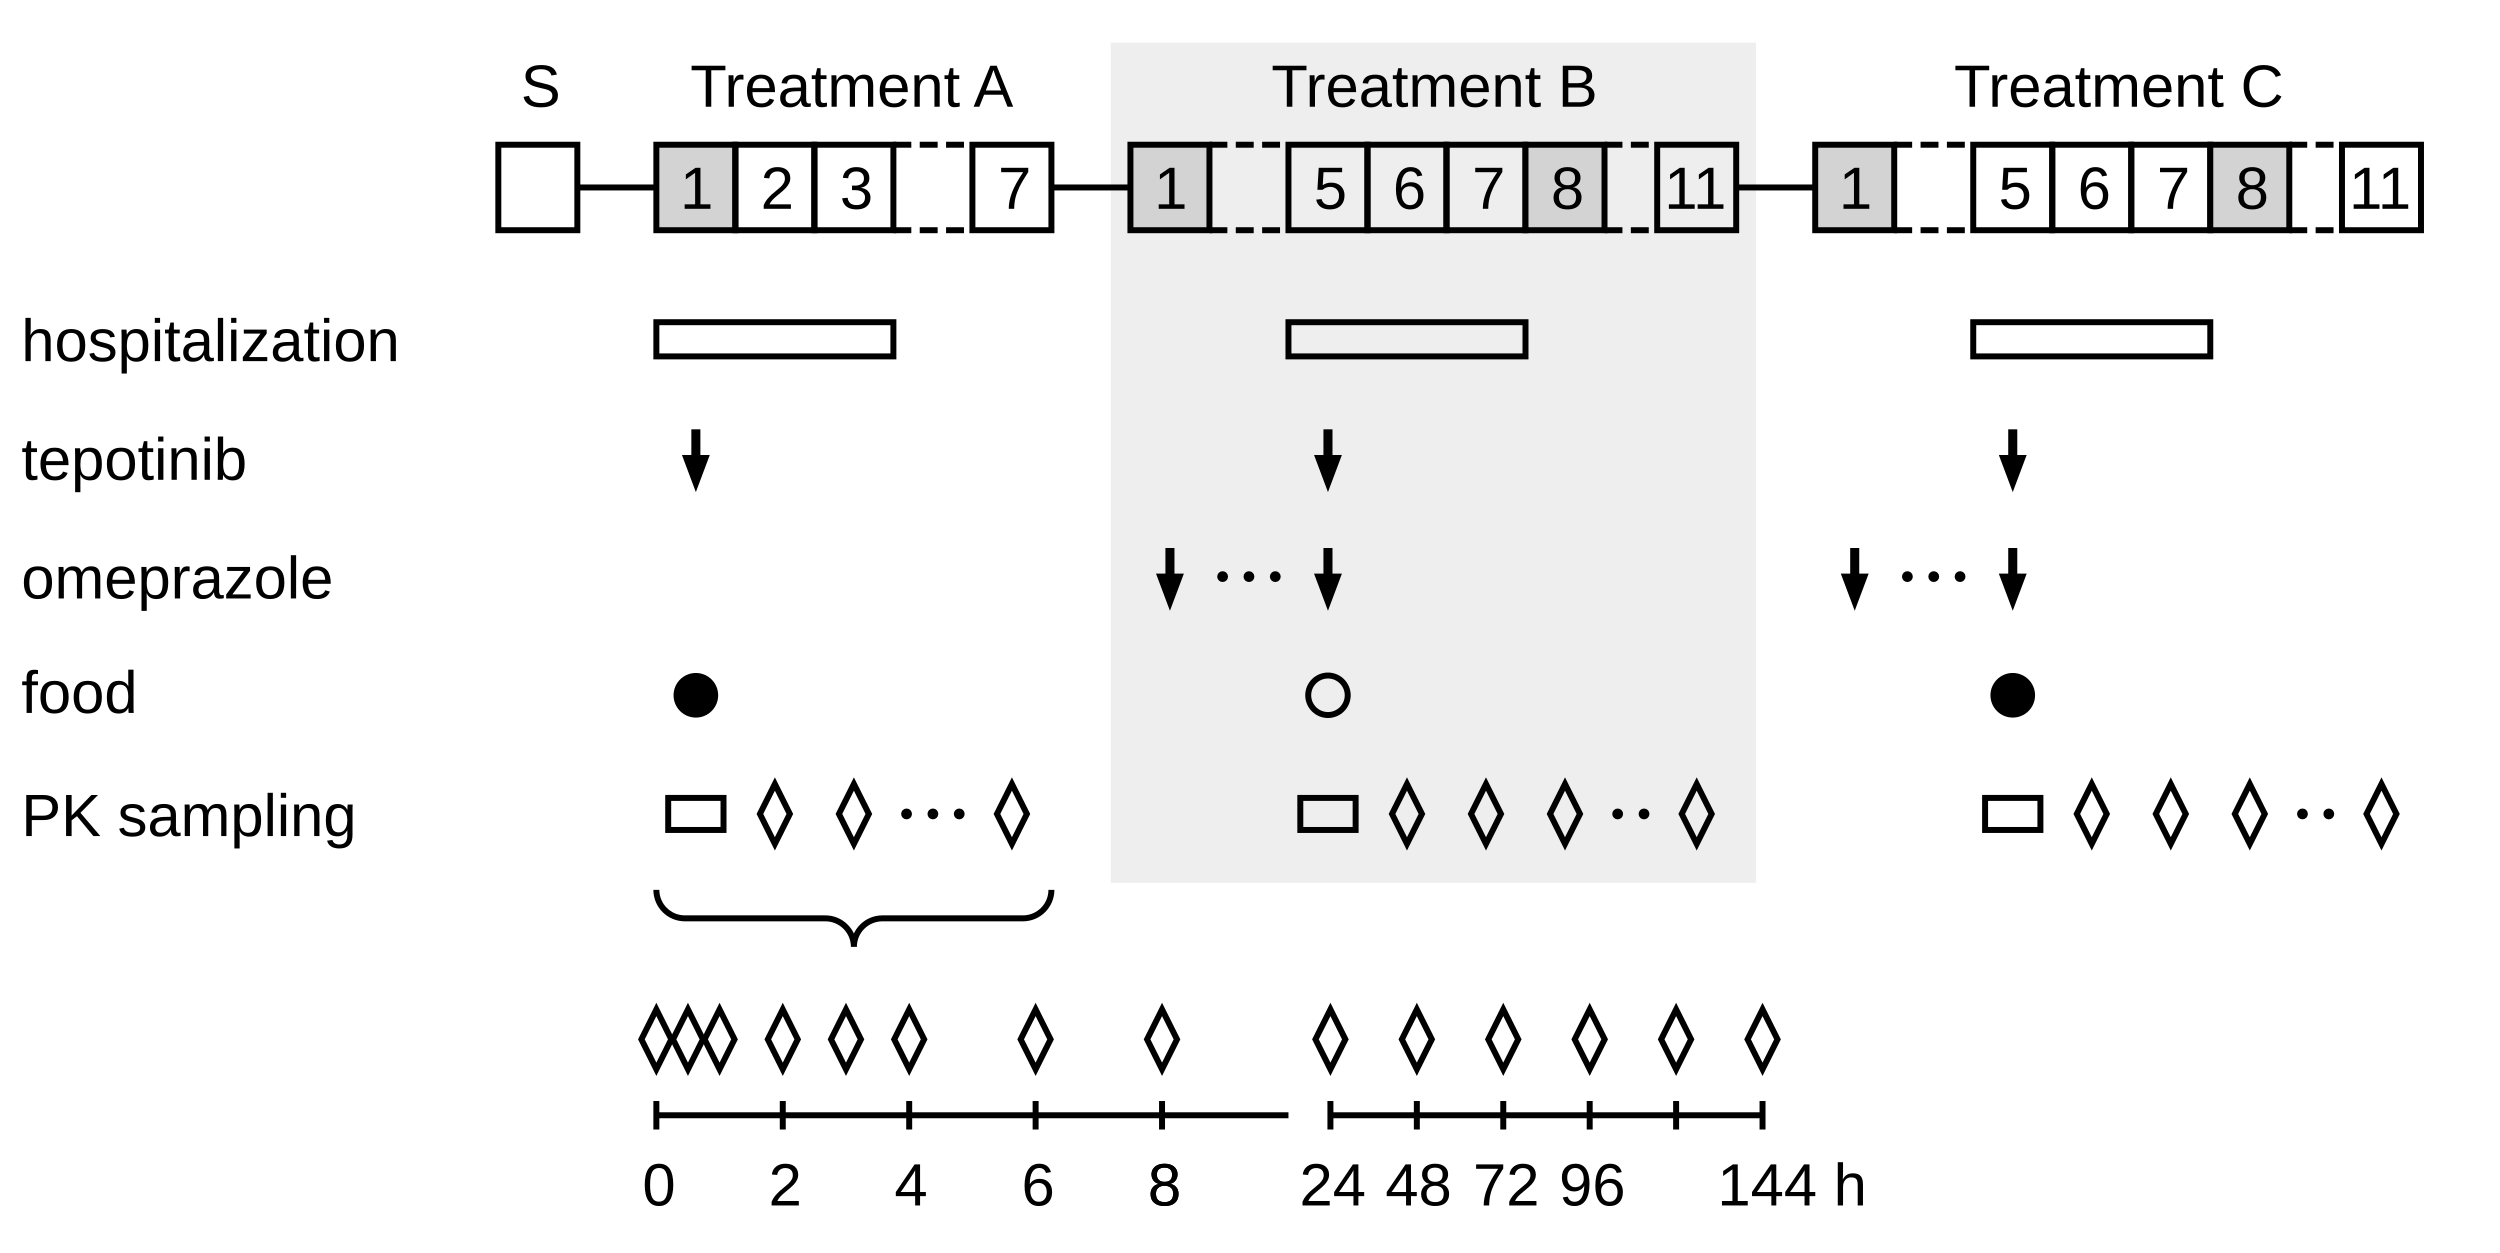
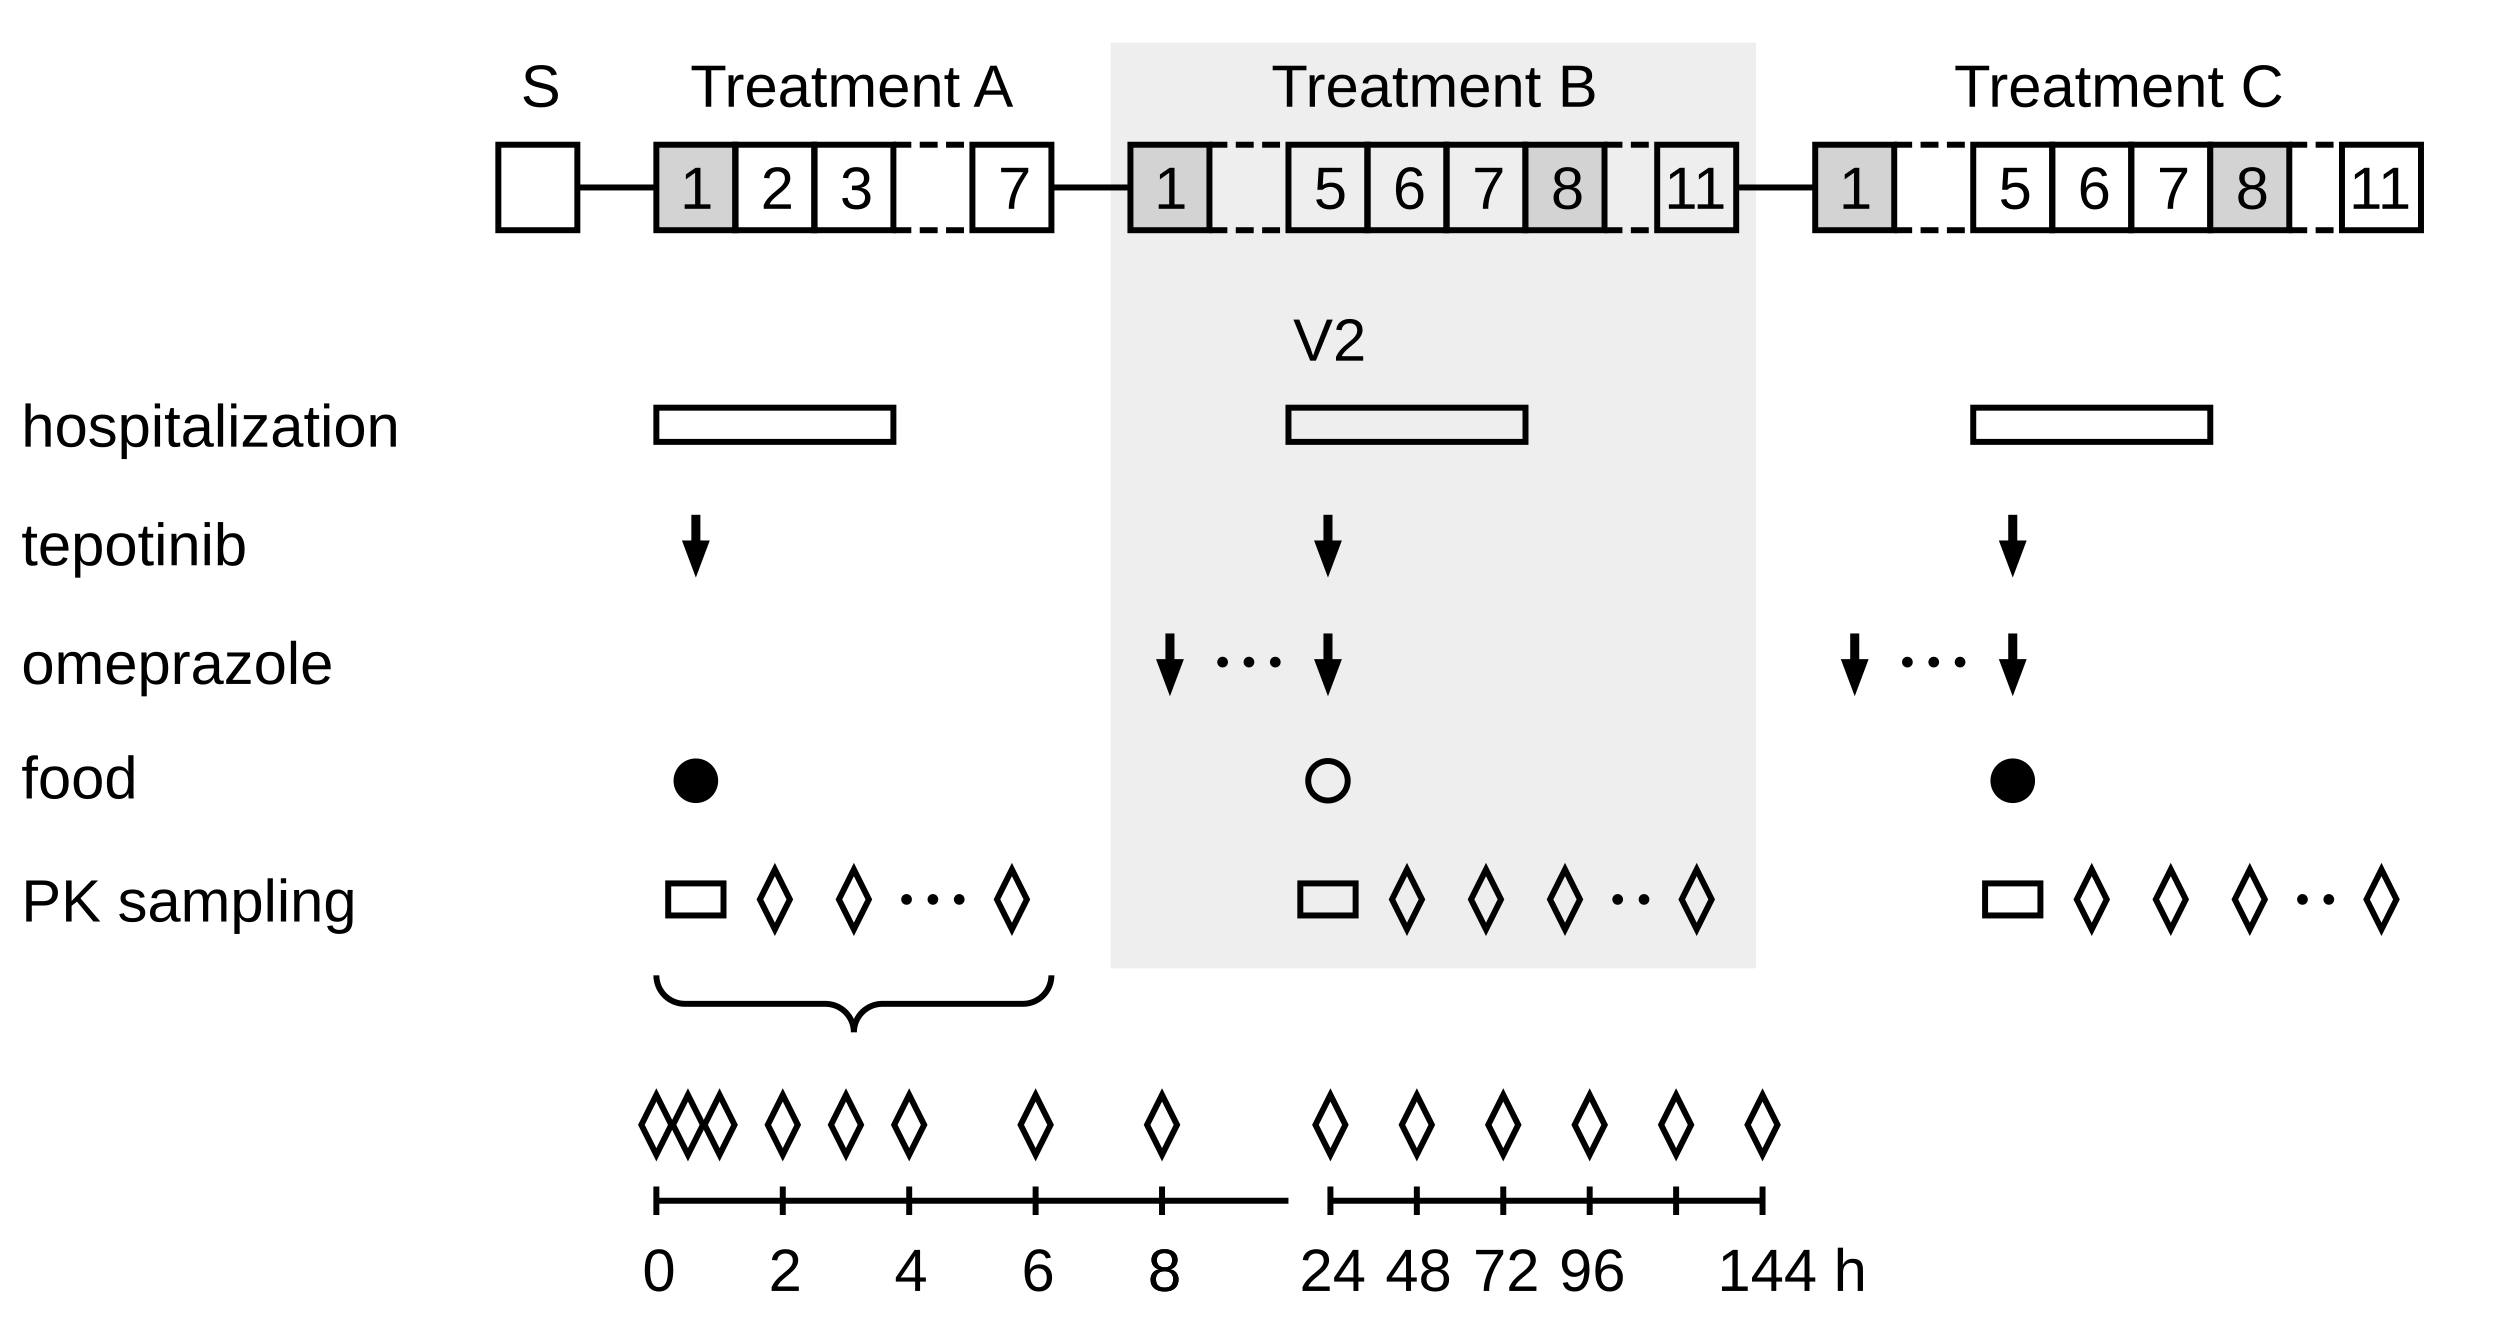
- <svg xmlns="http://www.w3.org/2000/svg" width="586.147" height="293.675">
+ <svg xmlns="http://www.w3.org/2000/svg" width="586.147" height="313.718">
  <style>text {font-family: Arial; font-size: 14px ;}</style>
-   <rect x="260.409" y="10" width="151.291" height="196.989" style="stroke:black;  stroke-width:0; fill:#eee;" />
+   <rect x="260.409" y="10" width="151.291" height="217.032" style="stroke:black;  stroke-width:0; fill:#eee;" />
  <text x="122.111" y="25.032">S</text>
  <text x="161.841" y="25.032">Treatment A</text>
  <text x="298.077" y="25.032">Treatment B</text>
  <text x="458.148" y="25.032">Treatment C</text>
  <rect x="116.837" y="33.932" width="18.525" height="20.043" style="stroke:black;  stroke-width:1.4; fill:none;" />
  <text x="126.1" y="48.964" />
  <line x1="135.362" y1="43.953" x2="153.888" y2="43.953" style="stroke:black; stroke-width:1.4; " />
  <rect x="153.888" y="33.932" width="18.525" height="20.043" style="stroke:black;  stroke-width:0; fill:lightgray;" />
  <rect x="153.888" y="33.932" width="18.525" height="20.043" style="stroke:black;  stroke-width:1.4; fill:none;" />
  <text x="159.459" y="48.964">1</text>
  <rect x="172.413" y="33.932" width="18.525" height="20.043" style="stroke:black;  stroke-width:1.4; fill:none;" />
  <text x="178.357" y="48.964">2</text>
  <rect x="190.938" y="33.932" width="18.525" height="20.043" style="stroke:black;  stroke-width:1.4; fill:none;" />
  <text x="196.92" y="48.964">3</text>
  <line x1="209.464" y1="33.932" x2="215.639" y2="33.932" style="stroke:black; stroke-width:1.4; stroke-dasharray: 4.2 4.2" />
  <line x1="209.464" y1="53.975" x2="215.639" y2="53.975" style="stroke:black; stroke-width:1.4; stroke-dasharray: 4.2 4.2" />
  <text x="212.551" y="48.964" />
  <line x1="215.639" y1="33.932" x2="221.814" y2="33.932" style="stroke:black; stroke-width:1.4; stroke-dasharray: 4.2 4.2" />
  <line x1="215.639" y1="53.975" x2="221.814" y2="53.975" style="stroke:black; stroke-width:1.4; stroke-dasharray: 4.2 4.2" />
  <text x="218.727" y="48.964" />
  <line x1="221.814" y1="33.932" x2="227.989" y2="33.932" style="stroke:black; stroke-width:1.4; stroke-dasharray: 4.2 4.2" />
  <line x1="221.814" y1="53.975" x2="227.989" y2="53.975" style="stroke:black; stroke-width:1.4; stroke-dasharray: 4.2 4.2" />
  <text x="224.902" y="48.964" />
  <rect x="227.989" y="33.932" width="18.525" height="20.043" style="stroke:black;  stroke-width:1.4; fill:none;" />
  <text x="234.008" y="48.964">7</text>
  <line x1="246.515" y1="43.953" x2="265.04" y2="43.953" style="stroke:black; stroke-width:1.4; " />
  <rect x="265.04" y="33.932" width="18.525" height="20.043" style="stroke:black;  stroke-width:0; fill:lightgray;" />
  <rect x="265.04" y="33.932" width="18.525" height="20.043" style="stroke:black;  stroke-width:1.4; fill:none;" />
  <text x="270.611" y="48.964">1</text>
  <line x1="283.565" y1="33.932" x2="289.741" y2="33.932" style="stroke:black; stroke-width:1.4; stroke-dasharray: 4.2 4.2" />
  <line x1="283.565" y1="53.975" x2="289.741" y2="53.975" style="stroke:black; stroke-width:1.4; stroke-dasharray: 4.2 4.2" />
  <text x="286.653" y="48.964" />
  <line x1="289.741" y1="33.932" x2="295.916" y2="33.932" style="stroke:black; stroke-width:1.4; stroke-dasharray: 4.2 4.2" />
  <line x1="289.741" y1="53.975" x2="295.916" y2="53.975" style="stroke:black; stroke-width:1.4; stroke-dasharray: 4.2 4.2" />
  <text x="292.828" y="48.964" />
  <line x1="295.916" y1="33.932" x2="302.091" y2="33.932" style="stroke:black; stroke-width:1.4; stroke-dasharray: 4.2 4.2" />
  <line x1="295.916" y1="53.975" x2="302.091" y2="53.975" style="stroke:black; stroke-width:1.4; stroke-dasharray: 4.2 4.2" />
  <text x="299.003" y="48.964" />
  <rect x="302.091" y="33.932" width="18.525" height="20.043" style="stroke:black;  stroke-width:1.4; fill:none;" />
  <text x="308.031" y="48.964">5</text>
  <rect x="320.616" y="33.932" width="18.525" height="20.043" style="stroke:black;  stroke-width:1.4; fill:none;" />
  <text x="326.57" y="48.964">6</text>
  <rect x="339.142" y="33.932" width="18.525" height="20.043" style="stroke:black;  stroke-width:1.4; fill:none;" />
  <text x="345.161" y="48.964">7</text>
  <rect x="357.667" y="33.932" width="18.525" height="20.043" style="stroke:black;  stroke-width:0; fill:lightgray;" />
  <rect x="357.667" y="33.932" width="18.525" height="20.043" style="stroke:black;  stroke-width:1.4; fill:none;" />
  <text x="363.628" y="48.964">8</text>
  <line x1="376.192" y1="33.932" x2="382.368" y2="33.932" style="stroke:black; stroke-width:1.4; stroke-dasharray: 4.2 4.2" />
  <line x1="376.192" y1="53.975" x2="382.368" y2="53.975" style="stroke:black; stroke-width:1.4; stroke-dasharray: 4.2 4.2" />
  <text x="379.28" y="48.964" />
  <line x1="382.368" y1="33.932" x2="388.543" y2="33.932" style="stroke:black; stroke-width:1.4; stroke-dasharray: 4.2 4.2" />
  <line x1="382.368" y1="53.975" x2="388.543" y2="53.975" style="stroke:black; stroke-width:1.4; stroke-dasharray: 4.2 4.2" />
  <text x="385.455" y="48.964" />
  <rect x="388.543" y="33.932" width="18.525" height="20.043" style="stroke:black;  stroke-width:1.4; fill:none;" />
  <text x="390.221" y="48.964">11</text>
  <line x1="407.068" y1="43.953" x2="425.593" y2="43.953" style="stroke:black; stroke-width:1.4; " />
  <rect x="425.593" y="33.932" width="18.525" height="20.043" style="stroke:black;  stroke-width:0; fill:lightgray;" />
  <rect x="425.593" y="33.932" width="18.525" height="20.043" style="stroke:black;  stroke-width:1.4; fill:none;" />
  <text x="431.165" y="48.964">1</text>
  <line x1="444.119" y1="33.932" x2="450.294" y2="33.932" style="stroke:black; stroke-width:1.4; stroke-dasharray: 4.2 4.2" />
  <line x1="444.119" y1="53.975" x2="450.294" y2="53.975" style="stroke:black; stroke-width:1.4; stroke-dasharray: 4.2 4.2" />
  <text x="447.206" y="48.964" />
  <line x1="450.294" y1="33.932" x2="456.469" y2="33.932" style="stroke:black; stroke-width:1.4; stroke-dasharray: 4.2 4.2" />
  <line x1="450.294" y1="53.975" x2="456.469" y2="53.975" style="stroke:black; stroke-width:1.4; stroke-dasharray: 4.2 4.2" />
  <text x="453.382" y="48.964" />
  <line x1="456.469" y1="33.932" x2="462.644" y2="33.932" style="stroke:black; stroke-width:1.4; stroke-dasharray: 4.2 4.2" />
  <line x1="456.469" y1="53.975" x2="462.644" y2="53.975" style="stroke:black; stroke-width:1.4; stroke-dasharray: 4.2 4.2" />
  <text x="459.557" y="48.964" />
  <rect x="462.644" y="33.932" width="18.525" height="20.043" style="stroke:black;  stroke-width:1.4; fill:none;" />
  <text x="468.585" y="48.964">5</text>
  <rect x="481.17" y="33.932" width="18.525" height="20.043" style="stroke:black;  stroke-width:1.4; fill:none;" />
  <text x="487.124" y="48.964">6</text>
  <rect x="499.695" y="33.932" width="18.525" height="20.043" style="stroke:black;  stroke-width:1.4; fill:none;" />
  <text x="505.714" y="48.964">7</text>
  <rect x="518.22" y="33.932" width="18.525" height="20.043" style="stroke:black;  stroke-width:0; fill:lightgray;" />
  <rect x="518.22" y="33.932" width="18.525" height="20.043" style="stroke:black;  stroke-width:1.4; fill:none;" />
  <text x="524.181" y="48.964">8</text>
  <line x1="536.746" y1="33.932" x2="542.921" y2="33.932" style="stroke:black; stroke-width:1.4; stroke-dasharray: 4.2 4.2" />
  <line x1="536.746" y1="53.975" x2="542.921" y2="53.975" style="stroke:black; stroke-width:1.4; stroke-dasharray: 4.2 4.2" />
  <text x="539.833" y="48.964" />
  <line x1="542.921" y1="33.932" x2="549.096" y2="33.932" style="stroke:black; stroke-width:1.4; stroke-dasharray: 4.2 4.2" />
  <line x1="542.921" y1="53.975" x2="549.096" y2="53.975" style="stroke:black; stroke-width:1.4; stroke-dasharray: 4.2 4.2" />
  <text x="546.008" y="48.964" />
  <rect x="549.096" y="33.932" width="18.525" height="20.043" style="stroke:black;  stroke-width:1.4; fill:none;" />
  <text x="550.774" y="48.964">11</text>
-   <text x="5" y="84.673">hospitalization</text>
-   <rect x="153.888" y="75.543" width="55.576" height="8.017" style="stroke:black;  stroke-width:1.4; fill:none;" />
-   <rect x="302.091" y="75.543" width="55.576" height="8.017" style="stroke:black;  stroke-width:1.4; fill:none;" />
-   <rect x="462.644" y="75.543" width="55.576" height="8.017" style="stroke:black;  stroke-width:1.4; fill:none;" />
-   <text x="5" y="112.494">tepotinib</text>
-   <path d="M162.79, 107.373 L162.79, 101.36 L163.511, 101.36 L163.511, 107.373 L165.405, 107.373 L163.15, 113.386 L160.896, 107.373 L162.79, 107.373 Z" style="stroke: black; fill: black; stroke-width:1.4; " />
-   <path d="M310.993, 107.373 L310.993, 101.36 L311.714, 101.36 L311.714, 107.373 L313.608, 107.373 L311.354, 113.386 L309.099, 107.373 L310.993, 107.373 Z" style="stroke: black; fill: black; stroke-width:1.4; " />
-   <path d="M471.546, 107.373 L471.546, 101.36 L472.268, 101.36 L472.268, 107.373 L474.162, 107.373 L471.907, 113.386 L469.652, 107.373 L471.546, 107.373 Z" style="stroke: black; fill: black; stroke-width:1.4; " />
-   <text x="5" y="140.315">omeprazole</text>
-   <path d="M273.942, 135.193 L273.942, 129.18 L274.664, 129.18 L274.664, 135.193 L276.558, 135.193 L274.303, 141.206 L272.048, 135.193 L273.942, 135.193 Z" style="stroke: black; fill: black; stroke-width:1.4; " />
-   <circle cx="286.653" cy="135.193" r="0.668" style="stroke:black;  stroke-width:1.2; fill:black;" />
-   <circle cx="292.828" cy="135.193" r="0.668" style="stroke:black;  stroke-width:1.2; fill:black;" />
-   <circle cx="299.003" cy="135.193" r="0.668" style="stroke:black;  stroke-width:1.2; fill:black;" />
-   <path d="M310.993, 135.193 L310.993, 129.18 L311.714, 129.18 L311.714, 135.193 L313.608, 135.193 L311.354, 141.206 L309.099, 135.193 L310.993, 135.193 Z" style="stroke: black; fill: black; stroke-width:1.4; " />
-   <path d="M434.495, 135.193 L434.495, 129.18 L435.217, 129.18 L435.217, 135.193 L437.111, 135.193 L434.856, 141.206 L432.601, 135.193 L434.495, 135.193 Z" style="stroke: black; fill: black; stroke-width:1.4; " />
-   <circle cx="447.206" cy="135.193" r="0.668" style="stroke:black;  stroke-width:1.2; fill:black;" />
-   <circle cx="453.382" cy="135.193" r="0.668" style="stroke:black;  stroke-width:1.2; fill:black;" />
-   <circle cx="459.557" cy="135.193" r="0.668" style="stroke:black;  stroke-width:1.2; fill:black;" />
-   <path d="M471.546, 135.193 L471.546, 129.18 L472.268, 129.18 L472.268, 135.193 L474.162, 135.193 L471.907, 141.206 L469.652, 135.193 L471.546, 135.193 Z" style="stroke: black; fill: black; stroke-width:1.4; " />
-   <text x="5" y="167.157">food</text>
-   <circle cx="163.15" cy="163.014" r="4.631" style="stroke:black;  stroke-width:1.2; fill:black;" />
-   <circle cx="311.354" cy="163.014" r="4.631" style="stroke:black;  stroke-width:1.4; fill:none;" />
-   <circle cx="471.907" cy="163.014" r="4.631" style="stroke:black;  stroke-width:1.2; fill:black;" />
-   <text x="5" y="196.022">PK sampling</text>
-   <path d="M156.667, 194.593 L156.667, 187.077 L169.634, 187.077 L169.634, 194.593 L156.667, 194.593 Z" style="stroke: black; fill: none; stroke-width:1.4; " />
-   <path d="M178.168, 190.835 L181.676, 183.82 L185.183, 190.835 L181.676, 197.85 L178.168, 190.835 Z" style="stroke: black; fill: none; stroke-width:1.4; " />
-   <path d="M196.694, 190.835 L200.201, 183.82 L203.709, 190.835 L200.201, 197.85 L196.694, 190.835 Z" style="stroke: black; fill: none; stroke-width:1.4; " />
-   <circle cx="212.551" cy="190.835" r="0.668" style="stroke:black;  stroke-width:1.2; fill:black;" />
-   <circle cx="218.727" cy="190.835" r="0.668" style="stroke:black;  stroke-width:1.2; fill:black;" />
-   <circle cx="224.902" cy="190.835" r="0.668" style="stroke:black;  stroke-width:1.2; fill:black;" />
-   <path d="M233.744, 190.835 L237.252, 183.82 L240.759, 190.835 L237.252, 197.85 L233.744, 190.835 Z" style="stroke: black; fill: none; stroke-width:1.4; " />
-   <path d="M304.87, 194.593 L304.87, 187.077 L317.837, 187.077 L317.837, 194.593 L304.87, 194.593 Z" style="stroke: black; fill: none; stroke-width:1.4; " />
-   <path d="M326.371, 190.835 L329.879, 183.82 L333.386, 190.835 L329.879, 197.85 L326.371, 190.835 Z" style="stroke: black; fill: none; stroke-width:1.4; " />
-   <path d="M344.897, 190.835 L348.404, 183.82 L351.912, 190.835 L348.404, 197.85 L344.897, 190.835 Z" style="stroke: black; fill: none; stroke-width:1.4; " />
-   <path d="M363.422, 190.835 L366.93, 183.82 L370.437, 190.835 L366.93, 197.85 L363.422, 190.835 Z" style="stroke: black; fill: none; stroke-width:1.4; " />
-   <circle cx="379.28" cy="190.835" r="0.668" style="stroke:black;  stroke-width:1.2; fill:black;" />
-   <circle cx="385.455" cy="190.835" r="0.668" style="stroke:black;  stroke-width:1.2; fill:black;" />
-   <path d="M394.298, 190.835 L397.805, 183.82 L401.313, 190.835 L397.805, 197.85 L394.298, 190.835 Z" style="stroke: black; fill: none; stroke-width:1.4; " />
-   <path d="M465.423, 194.593 L465.423, 187.077 L478.391, 187.077 L478.391, 194.593 L465.423, 194.593 Z" style="stroke: black; fill: none; stroke-width:1.4; " />
-   <path d="M486.925, 190.835 L490.432, 183.82 L493.94, 190.835 L490.432, 197.85 L486.925, 190.835 Z" style="stroke: black; fill: none; stroke-width:1.4; " />
-   <path d="M505.45, 190.835 L508.958, 183.82 L512.465, 190.835 L508.958, 197.85 L505.45, 190.835 Z" style="stroke: black; fill: none; stroke-width:1.4; " />
-   <path d="M523.976, 190.835 L527.483, 183.82 L530.991, 190.835 L527.483, 197.85 L523.976, 190.835 Z" style="stroke: black; fill: none; stroke-width:1.4; " />
-   <circle cx="539.833" cy="190.835" r="0.668" style="stroke:black;  stroke-width:1.2; fill:black;" />
-   <circle cx="546.008" cy="190.835" r="0.668" style="stroke:black;  stroke-width:1.2; fill:black;" />
-   <path d="M554.851, 190.835 L558.359, 183.82 L561.866, 190.835 L558.359, 197.85 L554.851, 190.835 Z" style="stroke: black; fill: none; stroke-width:1.4; " />
-   <path d="M153.888, 208.634 A6.681, 6.681, 0, 0 0 160.569, 215.315 L193.52, 215.315 A6.681, 6.681 0, 0 1 200.201, 221.996 A6.681, 6.681, 0, 0 1 206.882, 215.315 L239.834, 215.315 A6.681, 6.681 0, 0 0 246.515, 208.634 " style="stroke: black; stroke-width:1.4; fill:none" />
-   <path d="M150.38, 243.684 L153.888, 236.669 L157.395, 243.684 L153.888, 250.699 L150.38, 243.684 Z" style="stroke: black; fill: none; stroke-width:1.4; " />
-   <path d="M157.79, 243.684 L161.298, 236.669 L164.805, 243.684 L161.298, 250.699 L157.79, 243.684 Z" style="stroke: black; fill: none; stroke-width:1.4; " />
-   <path d="M165.2, 243.684 L168.708, 236.669 L172.216, 243.684 L168.708, 250.699 L165.2, 243.684 Z" style="stroke: black; fill: none; stroke-width:1.4; " />
-   <path d="M180.021, 243.684 L183.528, 236.669 L187.036, 243.684 L183.528, 250.699 L180.021, 243.684 Z" style="stroke: black; fill: none; stroke-width:1.4; " />
-   <path d="M194.841, 243.684 L198.349, 236.669 L201.856, 243.684 L198.349, 250.699 L194.841, 243.684 Z" style="stroke: black; fill: none; stroke-width:1.4; " />
-   <path d="M209.661, 243.684 L213.169, 236.669 L216.676, 243.684 L213.169, 250.699 L209.661, 243.684 Z" style="stroke: black; fill: none; stroke-width:1.4; " />
-   <path d="M239.302, 243.684 L242.81, 236.669 L246.317, 243.684 L242.81, 250.699 L239.302, 243.684 Z" style="stroke: black; fill: none; stroke-width:1.4; " />
-   <path d="M268.943, 243.684 L272.45, 236.669 L275.958, 243.684 L272.45, 250.699 L268.943, 243.684 Z" style="stroke: black; fill: none; stroke-width:1.4; " />
-   <path d="M308.42, 243.684 L311.928, 236.669 L315.435, 243.684 L311.928, 250.699 L308.42, 243.684 Z" style="stroke: black; fill: none; stroke-width:1.4; " />
-   <path d="M328.683, 243.684 L332.191, 236.669 L335.698, 243.684 L332.191, 250.699 L328.683, 243.684 Z" style="stroke: black; fill: none; stroke-width:1.4; " />
-   <path d="M348.946, 243.684 L352.454, 236.669 L355.961, 243.684 L352.454, 250.699 L348.946, 243.684 Z" style="stroke: black; fill: none; stroke-width:1.4; " />
-   <path d="M369.209, 243.684 L372.717, 236.669 L376.225, 243.684 L372.717, 250.699 L369.209, 243.684 Z" style="stroke: black; fill: none; stroke-width:1.4; " />
-   <path d="M389.473, 243.684 L392.98, 236.669 L396.488, 243.684 L392.98, 250.699 L389.473, 243.684 Z" style="stroke: black; fill: none; stroke-width:1.4; " />
-   <path d="M409.736, 243.684 L413.243, 236.669 L416.751, 243.684 L413.243, 250.699 L409.736, 243.684 Z" style="stroke: black; fill: none; stroke-width:1.4; " />
-   <line x1="153.888" y1="261.484" x2="302.091" y2="261.484" style="stroke:black; stroke-width:1.4; " />
-   <line x1="153.888" y1="258.143" x2="153.888" y2="264.824" style="stroke:black; stroke-width:1.4; " />
-   <text x="150.62" y="282.623">0</text>
-   <line x1="183.528" y1="258.143" x2="183.528" y2="264.824" style="stroke:black; stroke-width:1.4; " />
-   <text x="180.209" y="282.623">2</text>
-   <line x1="213.169" y1="258.143" x2="213.169" y2="264.824" style="stroke:black; stroke-width:1.4; " />
-   <text x="209.703" y="282.623">4</text>
-   <line x1="242.81" y1="258.143" x2="242.81" y2="264.824" style="stroke:black; stroke-width:1.4; " />
-   <text x="239.501" y="282.623">6</text>
-   <line x1="272.45" y1="258.143" x2="272.45" y2="264.824" style="stroke:black; stroke-width:1.4; " />
-   <text x="269.148" y="282.623">8</text>
-   <text x="269.148" y="282.623">8</text>
-   <line x1="311.928" y1="261.484" x2="413.243" y2="261.484" style="stroke:black; stroke-width:1.4; " />
-   <line x1="311.928" y1="258.143" x2="311.928" y2="264.824" style="stroke:black; stroke-width:1.4; " />
-   <text x="304.685" y="282.623">24</text>
-   <line x1="332.191" y1="258.143" x2="332.191" y2="264.824" style="stroke:black; stroke-width:1.4; " />
-   <text x="324.801" y="282.623">48</text>
-   <line x1="352.454" y1="258.143" x2="352.454" y2="264.824" style="stroke:black; stroke-width:1.4; " />
-   <text x="345.368" y="282.623">72</text>
-   <line x1="372.717" y1="258.143" x2="372.717" y2="264.824" style="stroke:black; stroke-width:1.4; " />
-   <text x="365.543" y="282.623">96</text>
-   <line x1="392.98" y1="258.143" x2="392.98" y2="264.824" style="stroke:black; stroke-width:1.4; " />
-   <line x1="413.243" y1="258.143" x2="413.243" y2="264.824" style="stroke:black; stroke-width:1.4; " />
-   <text x="402.665" y="282.623">144 h</text>
+   <text x="274.303" y="84.563" />
+   <text x="286.653" y="84.563" />
+   <text x="292.828" y="84.563" />
+   <text x="299.003" y="84.563" />
+   <text x="303.191" y="84.563">V2</text>
+   <text x="329.879" y="84.563" />
+   <text x="348.404" y="84.563" />
+   <text x="366.93" y="84.563" />
+   <text x="379.28" y="84.563" />
+   <text x="385.455" y="84.563" />
+   <text x="397.805" y="84.563" />
+   <text x="5" y="104.716">hospitalization</text>
+   <rect x="153.888" y="95.586" width="55.576" height="8.017" style="stroke:black;  stroke-width:1.4; fill:none;" />
+   <rect x="302.091" y="95.586" width="55.576" height="8.017" style="stroke:black;  stroke-width:1.4; fill:none;" />
+   <rect x="462.644" y="95.586" width="55.576" height="8.017" style="stroke:black;  stroke-width:1.4; fill:none;" />
+   <text x="5" y="132.537">tepotinib</text>
+   <path d="M162.79, 127.416 L162.79, 121.403 L163.511, 121.403 L163.511, 127.416 L165.405, 127.416 L163.15, 133.428 L160.896, 127.416 L162.79, 127.416 Z" style="stroke: black; fill: black; stroke-width:1.4; " />
+   <path d="M310.993, 127.416 L310.993, 121.403 L311.714, 121.403 L311.714, 127.416 L313.608, 127.416 L311.354, 133.428 L309.099, 127.416 L310.993, 127.416 Z" style="stroke: black; fill: black; stroke-width:1.4; " />
+   <path d="M471.546, 127.416 L471.546, 121.403 L472.268, 121.403 L472.268, 127.416 L474.162, 127.416 L471.907, 133.428 L469.652, 127.416 L471.546, 127.416 Z" style="stroke: black; fill: black; stroke-width:1.4; " />
+   <text x="5" y="160.358">omeprazole</text>
+   <path d="M273.942, 155.236 L273.942, 149.223 L274.664, 149.223 L274.664, 155.236 L276.558, 155.236 L274.303, 161.249 L272.048, 155.236 L273.942, 155.236 Z" style="stroke: black; fill: black; stroke-width:1.4; " />
+   <circle cx="286.653" cy="155.236" r="0.668" style="stroke:black;  stroke-width:1.2; fill:black;" />
+   <circle cx="292.828" cy="155.236" r="0.668" style="stroke:black;  stroke-width:1.2; fill:black;" />
+   <circle cx="299.003" cy="155.236" r="0.668" style="stroke:black;  stroke-width:1.2; fill:black;" />
+   <path d="M310.993, 155.236 L310.993, 149.223 L311.714, 149.223 L311.714, 155.236 L313.608, 155.236 L311.354, 161.249 L309.099, 155.236 L310.993, 155.236 Z" style="stroke: black; fill: black; stroke-width:1.4; " />
+   <path d="M434.495, 155.236 L434.495, 149.223 L435.217, 149.223 L435.217, 155.236 L437.111, 155.236 L434.856, 161.249 L432.601, 155.236 L434.495, 155.236 Z" style="stroke: black; fill: black; stroke-width:1.4; " />
+   <circle cx="447.206" cy="155.236" r="0.668" style="stroke:black;  stroke-width:1.2; fill:black;" />
+   <circle cx="453.382" cy="155.236" r="0.668" style="stroke:black;  stroke-width:1.2; fill:black;" />
+   <circle cx="459.557" cy="155.236" r="0.668" style="stroke:black;  stroke-width:1.2; fill:black;" />
+   <path d="M471.546, 155.236 L471.546, 149.223 L472.268, 149.223 L472.268, 155.236 L474.162, 155.236 L471.907, 161.249 L469.652, 155.236 L471.546, 155.236 Z" style="stroke: black; fill: black; stroke-width:1.4; " />
+   <text x="5" y="187.2">food</text>
+   <circle cx="163.15" cy="183.057" r="4.631" style="stroke:black;  stroke-width:1.2; fill:black;" />
+   <circle cx="311.354" cy="183.057" r="4.631" style="stroke:black;  stroke-width:1.4; fill:none;" />
+   <circle cx="471.907" cy="183.057" r="4.631" style="stroke:black;  stroke-width:1.2; fill:black;" />
+   <text x="5" y="216.065">PK sampling</text>
+   <path d="M156.667, 214.636 L156.667, 207.12 L169.634, 207.12 L169.634, 214.636 L156.667, 214.636 Z" style="stroke: black; fill: none; stroke-width:1.4; " />
+   <path d="M178.168, 210.878 L181.676, 203.863 L185.183, 210.878 L181.676, 217.893 L178.168, 210.878 Z" style="stroke: black; fill: none; stroke-width:1.4; " />
+   <path d="M196.694, 210.878 L200.201, 203.863 L203.709, 210.878 L200.201, 217.893 L196.694, 210.878 Z" style="stroke: black; fill: none; stroke-width:1.4; " />
+   <circle cx="212.551" cy="210.878" r="0.668" style="stroke:black;  stroke-width:1.2; fill:black;" />
+   <circle cx="218.727" cy="210.878" r="0.668" style="stroke:black;  stroke-width:1.2; fill:black;" />
+   <circle cx="224.902" cy="210.878" r="0.668" style="stroke:black;  stroke-width:1.2; fill:black;" />
+   <path d="M233.744, 210.878 L237.252, 203.863 L240.759, 210.878 L237.252, 217.893 L233.744, 210.878 Z" style="stroke: black; fill: none; stroke-width:1.4; " />
+   <path d="M304.87, 214.636 L304.87, 207.12 L317.837, 207.12 L317.837, 214.636 L304.87, 214.636 Z" style="stroke: black; fill: none; stroke-width:1.4; " />
+   <path d="M326.371, 210.878 L329.879, 203.863 L333.386, 210.878 L329.879, 217.893 L326.371, 210.878 Z" style="stroke: black; fill: none; stroke-width:1.4; " />
+   <path d="M344.897, 210.878 L348.404, 203.863 L351.912, 210.878 L348.404, 217.893 L344.897, 210.878 Z" style="stroke: black; fill: none; stroke-width:1.4; " />
+   <path d="M363.422, 210.878 L366.93, 203.863 L370.437, 210.878 L366.93, 217.893 L363.422, 210.878 Z" style="stroke: black; fill: none; stroke-width:1.4; " />
+   <circle cx="379.28" cy="210.878" r="0.668" style="stroke:black;  stroke-width:1.2; fill:black;" />
+   <circle cx="385.455" cy="210.878" r="0.668" style="stroke:black;  stroke-width:1.2; fill:black;" />
+   <path d="M394.298, 210.878 L397.805, 203.863 L401.313, 210.878 L397.805, 217.893 L394.298, 210.878 Z" style="stroke: black; fill: none; stroke-width:1.4; " />
+   <path d="M465.423, 214.636 L465.423, 207.12 L478.391, 207.12 L478.391, 214.636 L465.423, 214.636 Z" style="stroke: black; fill: none; stroke-width:1.4; " />
+   <path d="M486.925, 210.878 L490.432, 203.863 L493.94, 210.878 L490.432, 217.893 L486.925, 210.878 Z" style="stroke: black; fill: none; stroke-width:1.4; " />
+   <path d="M505.45, 210.878 L508.958, 203.863 L512.465, 210.878 L508.958, 217.893 L505.45, 210.878 Z" style="stroke: black; fill: none; stroke-width:1.4; " />
+   <path d="M523.976, 210.878 L527.483, 203.863 L530.991, 210.878 L527.483, 217.893 L523.976, 210.878 Z" style="stroke: black; fill: none; stroke-width:1.4; " />
+   <circle cx="539.833" cy="210.878" r="0.668" style="stroke:black;  stroke-width:1.2; fill:black;" />
+   <circle cx="546.008" cy="210.878" r="0.668" style="stroke:black;  stroke-width:1.2; fill:black;" />
+   <path d="M554.851, 210.878 L558.359, 203.863 L561.866, 210.878 L558.359, 217.893 L554.851, 210.878 Z" style="stroke: black; fill: none; stroke-width:1.4; " />
+   <path d="M153.888, 228.677 A6.681, 6.681, 0, 0 0 160.569, 235.358 L193.52, 235.358 A6.681, 6.681 0, 0 1 200.201, 242.039 A6.681, 6.681, 0, 0 1 206.882, 235.358 L239.834, 235.358 A6.681, 6.681 0, 0 0 246.515, 228.677 " style="stroke: black; stroke-width:1.4; fill:none" />
+   <path d="M150.38, 263.727 L153.888, 256.712 L157.395, 263.727 L153.888, 270.742 L150.38, 263.727 Z" style="stroke: black; fill: none; stroke-width:1.4; " />
+   <path d="M157.79, 263.727 L161.298, 256.712 L164.805, 263.727 L161.298, 270.742 L157.79, 263.727 Z" style="stroke: black; fill: none; stroke-width:1.4; " />
+   <path d="M165.2, 263.727 L168.708, 256.712 L172.216, 263.727 L168.708, 270.742 L165.2, 263.727 Z" style="stroke: black; fill: none; stroke-width:1.4; " />
+   <path d="M180.021, 263.727 L183.528, 256.712 L187.036, 263.727 L183.528, 270.742 L180.021, 263.727 Z" style="stroke: black; fill: none; stroke-width:1.4; " />
+   <path d="M194.841, 263.727 L198.349, 256.712 L201.856, 263.727 L198.349, 270.742 L194.841, 263.727 Z" style="stroke: black; fill: none; stroke-width:1.4; " />
+   <path d="M209.661, 263.727 L213.169, 256.712 L216.676, 263.727 L213.169, 270.742 L209.661, 263.727 Z" style="stroke: black; fill: none; stroke-width:1.4; " />
+   <path d="M239.302, 263.727 L242.81, 256.712 L246.317, 263.727 L242.81, 270.742 L239.302, 263.727 Z" style="stroke: black; fill: none; stroke-width:1.4; " />
+   <path d="M268.943, 263.727 L272.45, 256.712 L275.958, 263.727 L272.45, 270.742 L268.943, 263.727 Z" style="stroke: black; fill: none; stroke-width:1.4; " />
+   <path d="M308.42, 263.727 L311.928, 256.712 L315.435, 263.727 L311.928, 270.742 L308.42, 263.727 Z" style="stroke: black; fill: none; stroke-width:1.4; " />
+   <path d="M328.683, 263.727 L332.191, 256.712 L335.698, 263.727 L332.191, 270.742 L328.683, 263.727 Z" style="stroke: black; fill: none; stroke-width:1.4; " />
+   <path d="M348.946, 263.727 L352.454, 256.712 L355.961, 263.727 L352.454, 270.742 L348.946, 263.727 Z" style="stroke: black; fill: none; stroke-width:1.4; " />
+   <path d="M369.209, 263.727 L372.717, 256.712 L376.225, 263.727 L372.717, 270.742 L369.209, 263.727 Z" style="stroke: black; fill: none; stroke-width:1.4; " />
+   <path d="M389.473, 263.727 L392.98, 256.712 L396.488, 263.727 L392.98, 270.742 L389.473, 263.727 Z" style="stroke: black; fill: none; stroke-width:1.4; " />
+   <path d="M409.736, 263.727 L413.243, 256.712 L416.751, 263.727 L413.243, 270.742 L409.736, 263.727 Z" style="stroke: black; fill: none; stroke-width:1.4; " />
+   <line x1="153.888" y1="281.526" x2="302.091" y2="281.526" style="stroke:black; stroke-width:1.4; " />
+   <line x1="153.888" y1="278.186" x2="153.888" y2="284.867" style="stroke:black; stroke-width:1.4; " />
+   <text x="150.62" y="302.666">0</text>
+   <line x1="183.528" y1="278.186" x2="183.528" y2="284.867" style="stroke:black; stroke-width:1.4; " />
+   <text x="180.209" y="302.666">2</text>
+   <line x1="213.169" y1="278.186" x2="213.169" y2="284.867" style="stroke:black; stroke-width:1.4; " />
+   <text x="209.703" y="302.666">4</text>
+   <line x1="242.81" y1="278.186" x2="242.81" y2="284.867" style="stroke:black; stroke-width:1.4; " />
+   <text x="239.501" y="302.666">6</text>
+   <line x1="272.45" y1="278.186" x2="272.45" y2="284.867" style="stroke:black; stroke-width:1.4; " />
+   <text x="269.148" y="302.666">8</text>
+   <text x="269.148" y="302.666">8</text>
+   <line x1="311.928" y1="281.526" x2="413.243" y2="281.526" style="stroke:black; stroke-width:1.4; " />
+   <line x1="311.928" y1="278.186" x2="311.928" y2="284.867" style="stroke:black; stroke-width:1.4; " />
+   <text x="304.685" y="302.666">24</text>
+   <line x1="332.191" y1="278.186" x2="332.191" y2="284.867" style="stroke:black; stroke-width:1.4; " />
+   <text x="324.801" y="302.666">48</text>
+   <line x1="352.454" y1="278.186" x2="352.454" y2="284.867" style="stroke:black; stroke-width:1.4; " />
+   <text x="345.368" y="302.666">72</text>
+   <line x1="372.717" y1="278.186" x2="372.717" y2="284.867" style="stroke:black; stroke-width:1.4; " />
+   <text x="365.543" y="302.666">96</text>
+   <line x1="392.98" y1="278.186" x2="392.98" y2="284.867" style="stroke:black; stroke-width:1.4; " />
+   <line x1="413.243" y1="278.186" x2="413.243" y2="284.867" style="stroke:black; stroke-width:1.4; " />
+   <text x="402.665" y="302.666">144 h</text>
</svg>
